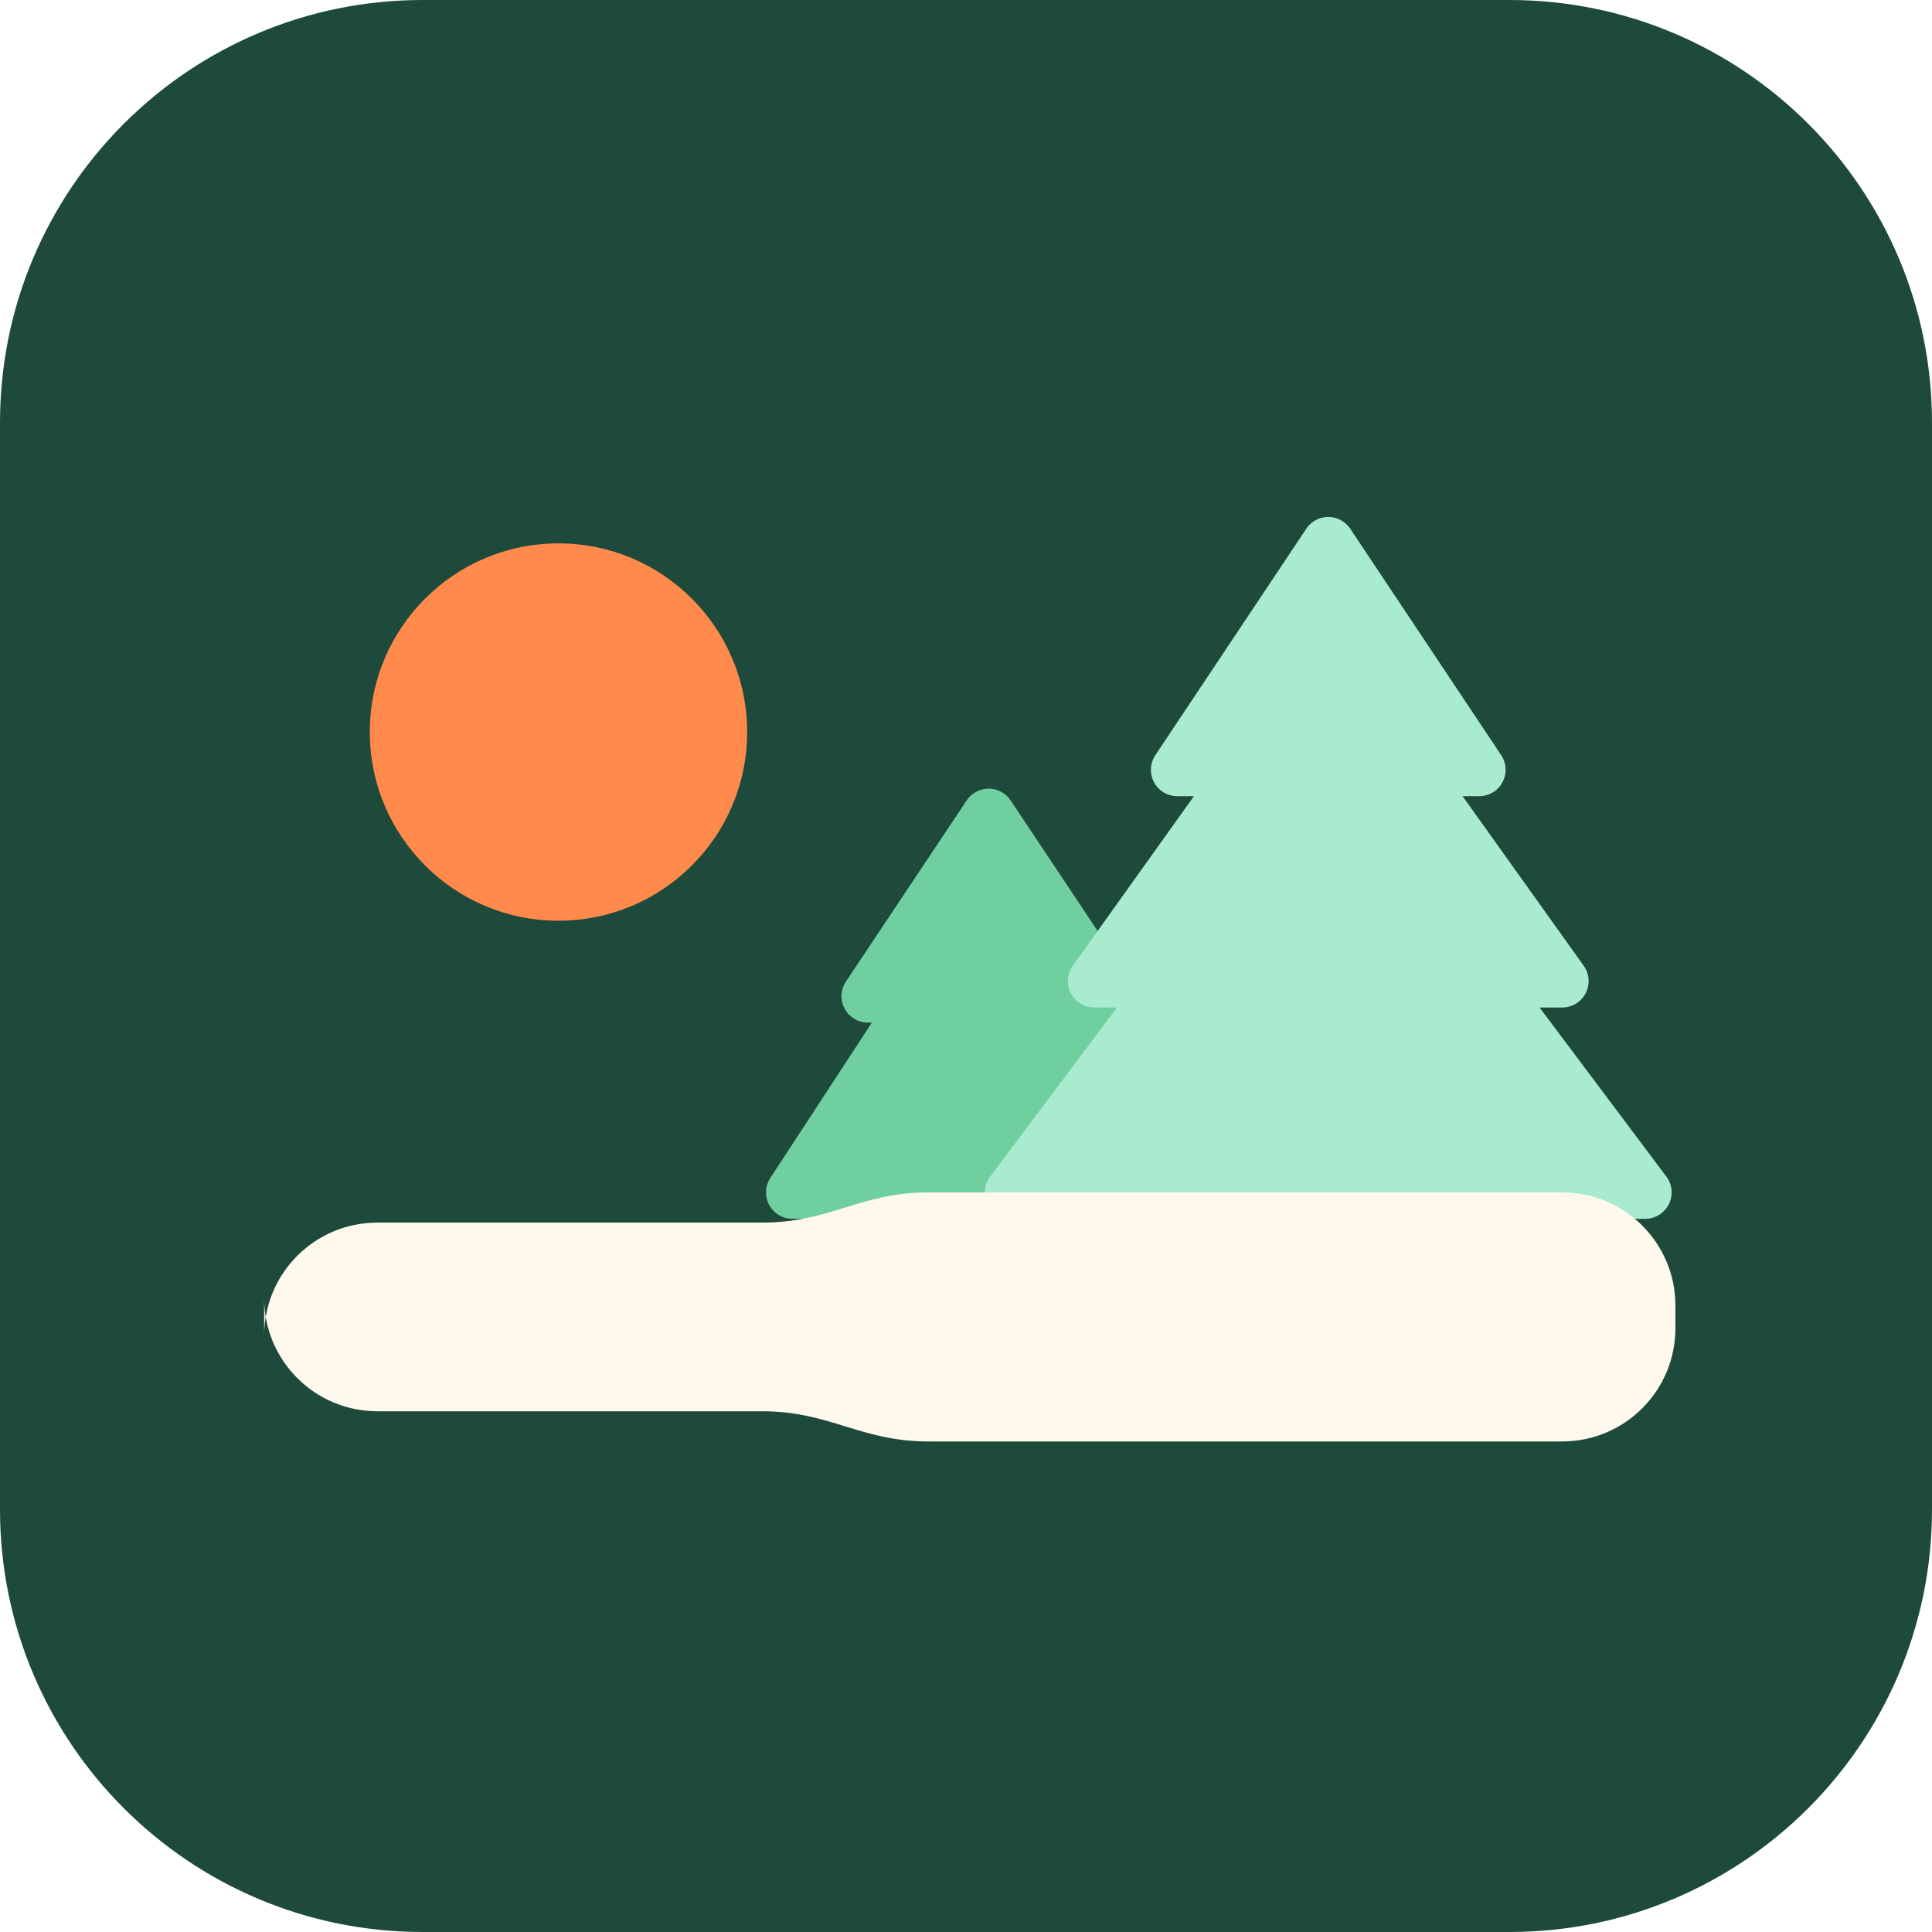
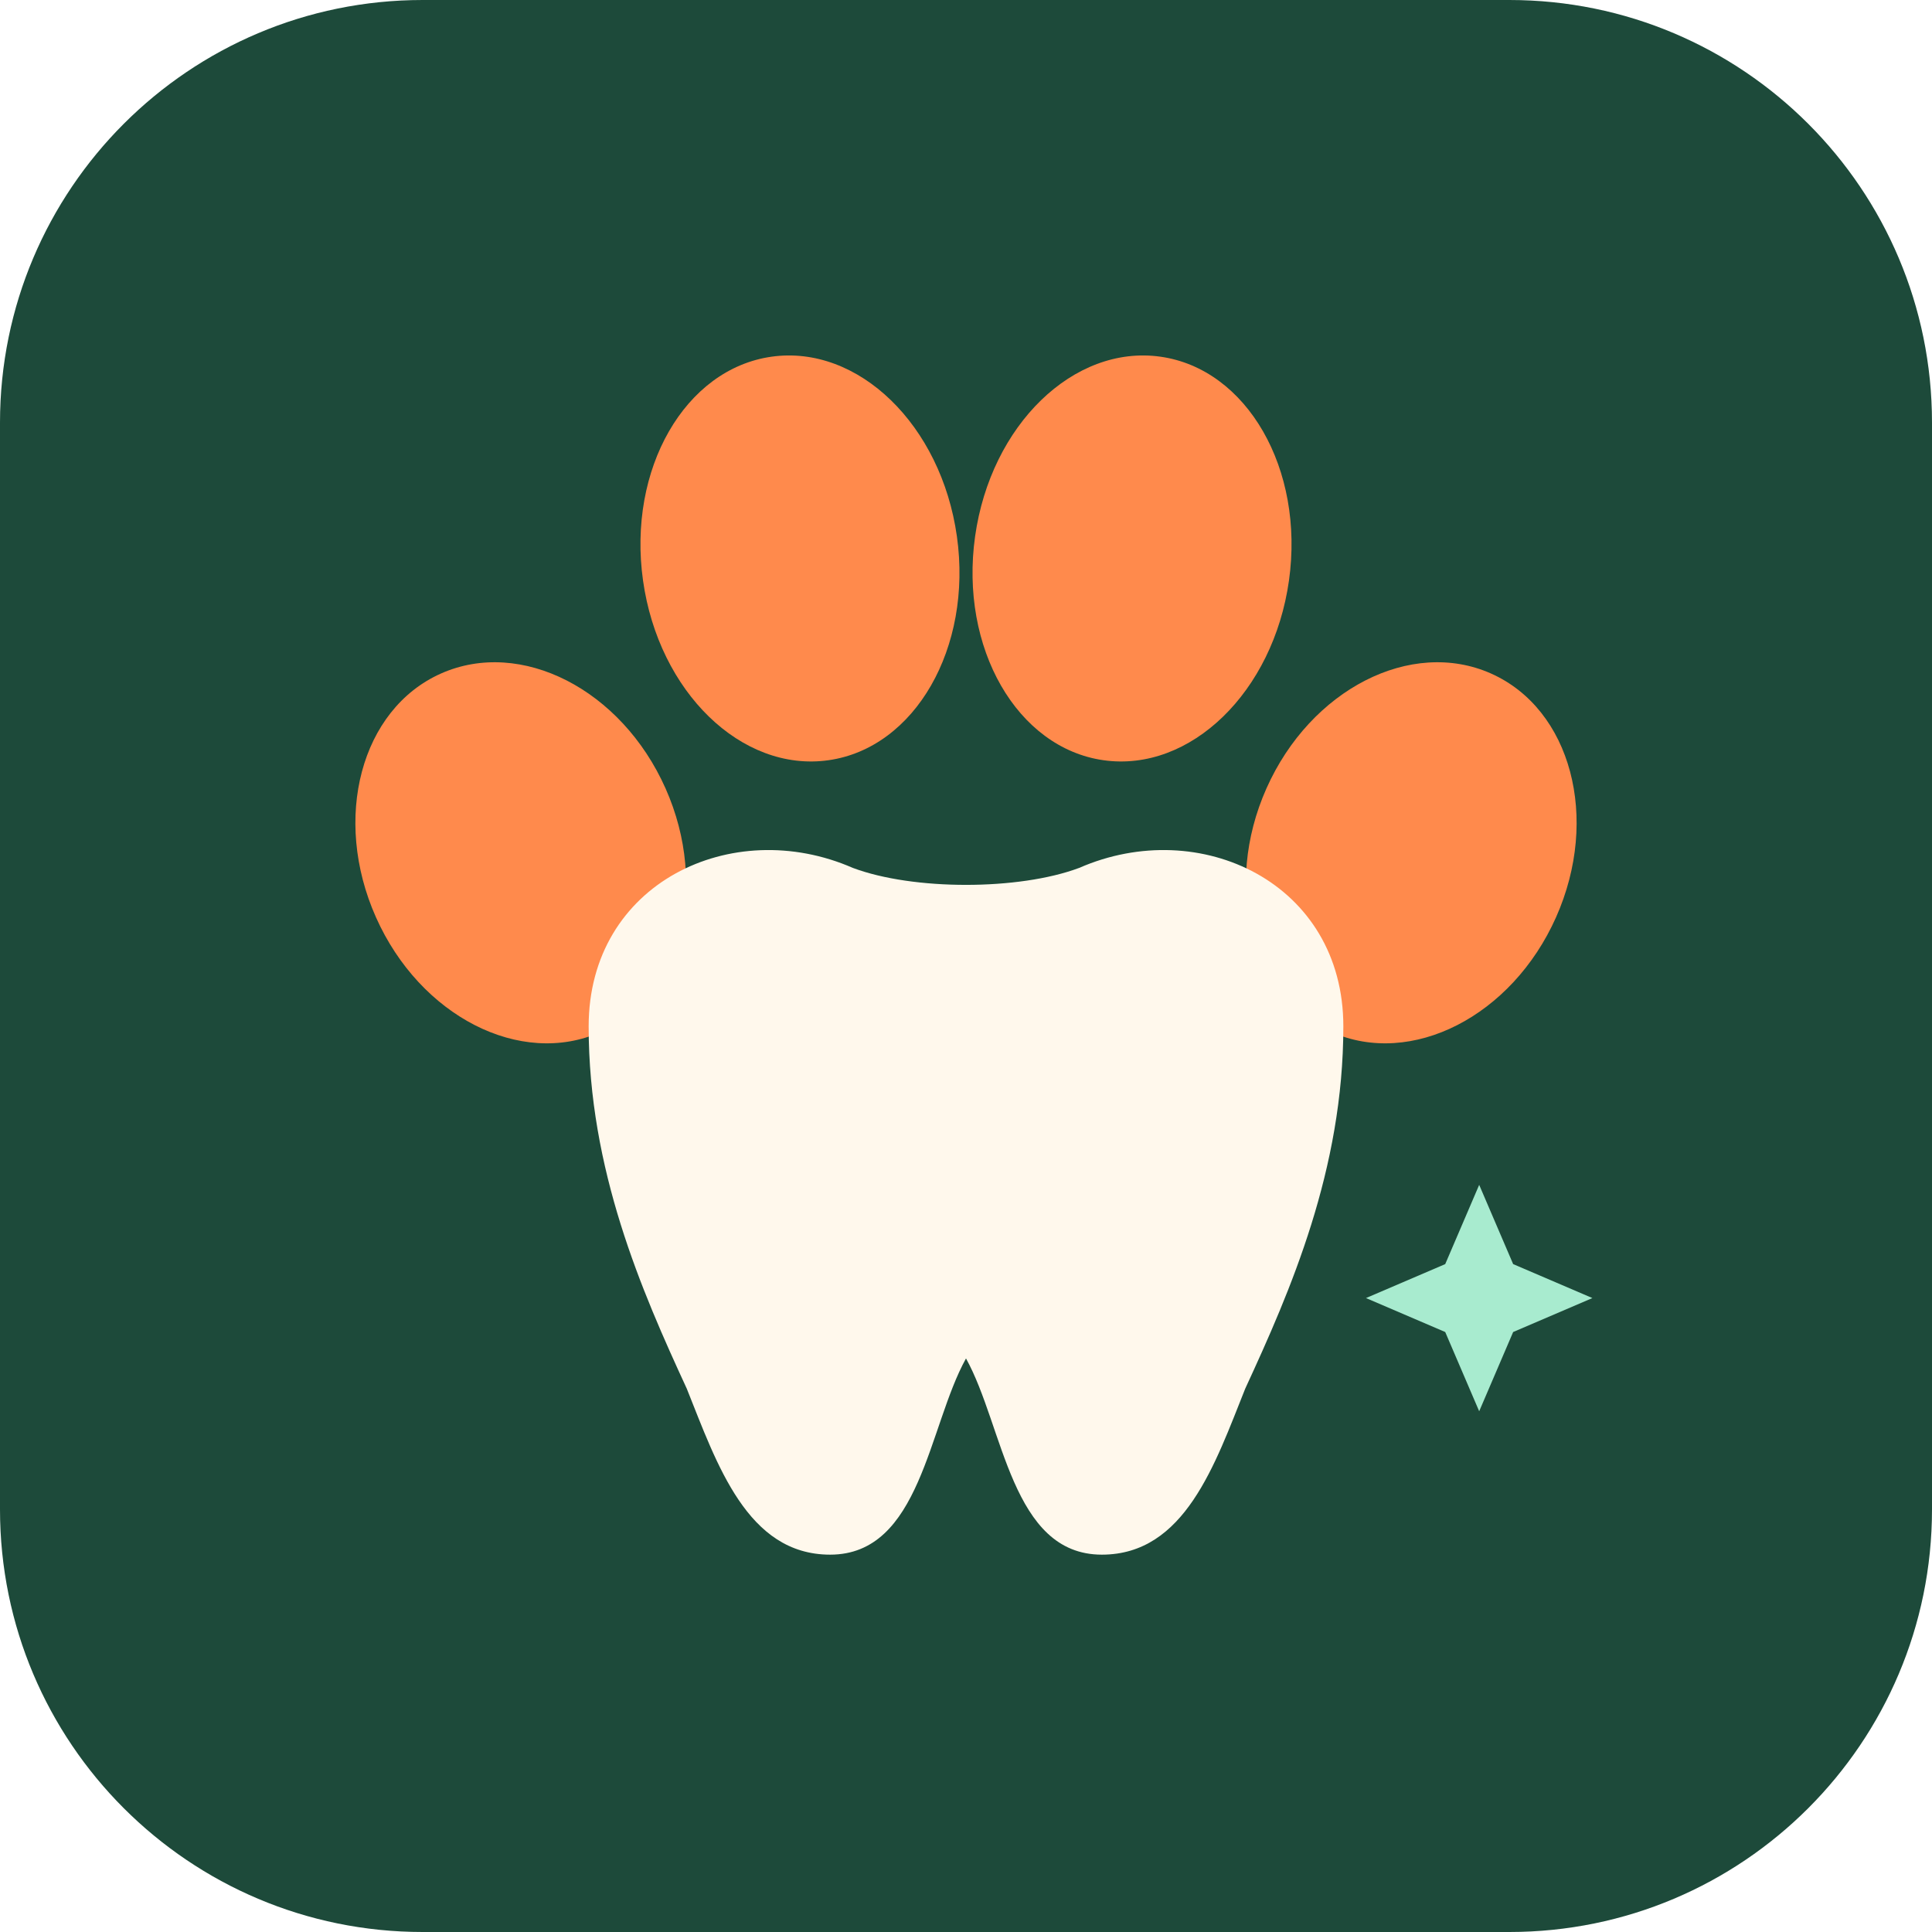
<svg xmlns="http://www.w3.org/2000/svg" viewBox="0 0 512 512">
  <rect width="512" height="512" rx="112" fill="#1d4a3a" />
-   <g transform="translate(0 24)">
-     <circle cx="148" cy="170" r="50" fill="#ff8a4c" />
-     <g stroke-width="14" stroke-linejoin="round">
-       <path d="M262 192 L294 240 H280 L314 292 H210 L244 240 H230 Z" fill="#6fcf9f" stroke="#6fcf9f" />
-       <path d="M352 120 L392 180 H374 L414 236 H394 L436 292 H268 L310 236 H290 L330 180 H312 Z" fill="#a8ebcf" stroke="#a8ebcf" />
-     </g>
-     <path d="M70 330 a30 30 0 0 1 30-30 H202 c18 0 26 -8 44 -8 H414 a30 30 0 0 1 30 30 v6 a30 30 0 0 1 -30 30 H246 c-18 0 -26 -8 -44 -8 H100 a30 30 0 0 1 -30 -30z" fill="#fff8ec" />
+   <g fill="#ff8a4c">
+     <ellipse cx="138" cy="226" rx="42" ry="52" transform="rotate(-24 138 226)" />
+     <ellipse cx="212" cy="148" rx="42" ry="54" transform="rotate(-8 212 148)" />
+     <ellipse cx="300" cy="148" rx="42" ry="54" transform="rotate(8 300 148)" />
+     <ellipse cx="374" cy="226" rx="42" ry="52" transform="rotate(24 374 226)" />
  </g>
+   <path d="M156 272 C156 234 194 216 226 230 C242 236 270 236 286 230 C318 216 356 234 356 272 C356 310 342 342 330 368 C322 388 314 412 292 412 C268 412 266 378 256 360 C246 378 244 412 220 412 C198 412 190 388 182 368 C170 342 156 310 156 272 Z" fill="#fff8ec" />
+   <path d="M392 314 l9 21 21 9 -21 9 -9 21 -9 -21 -21 -9 21 -9z" fill="#a8ebcf" />
</svg>
